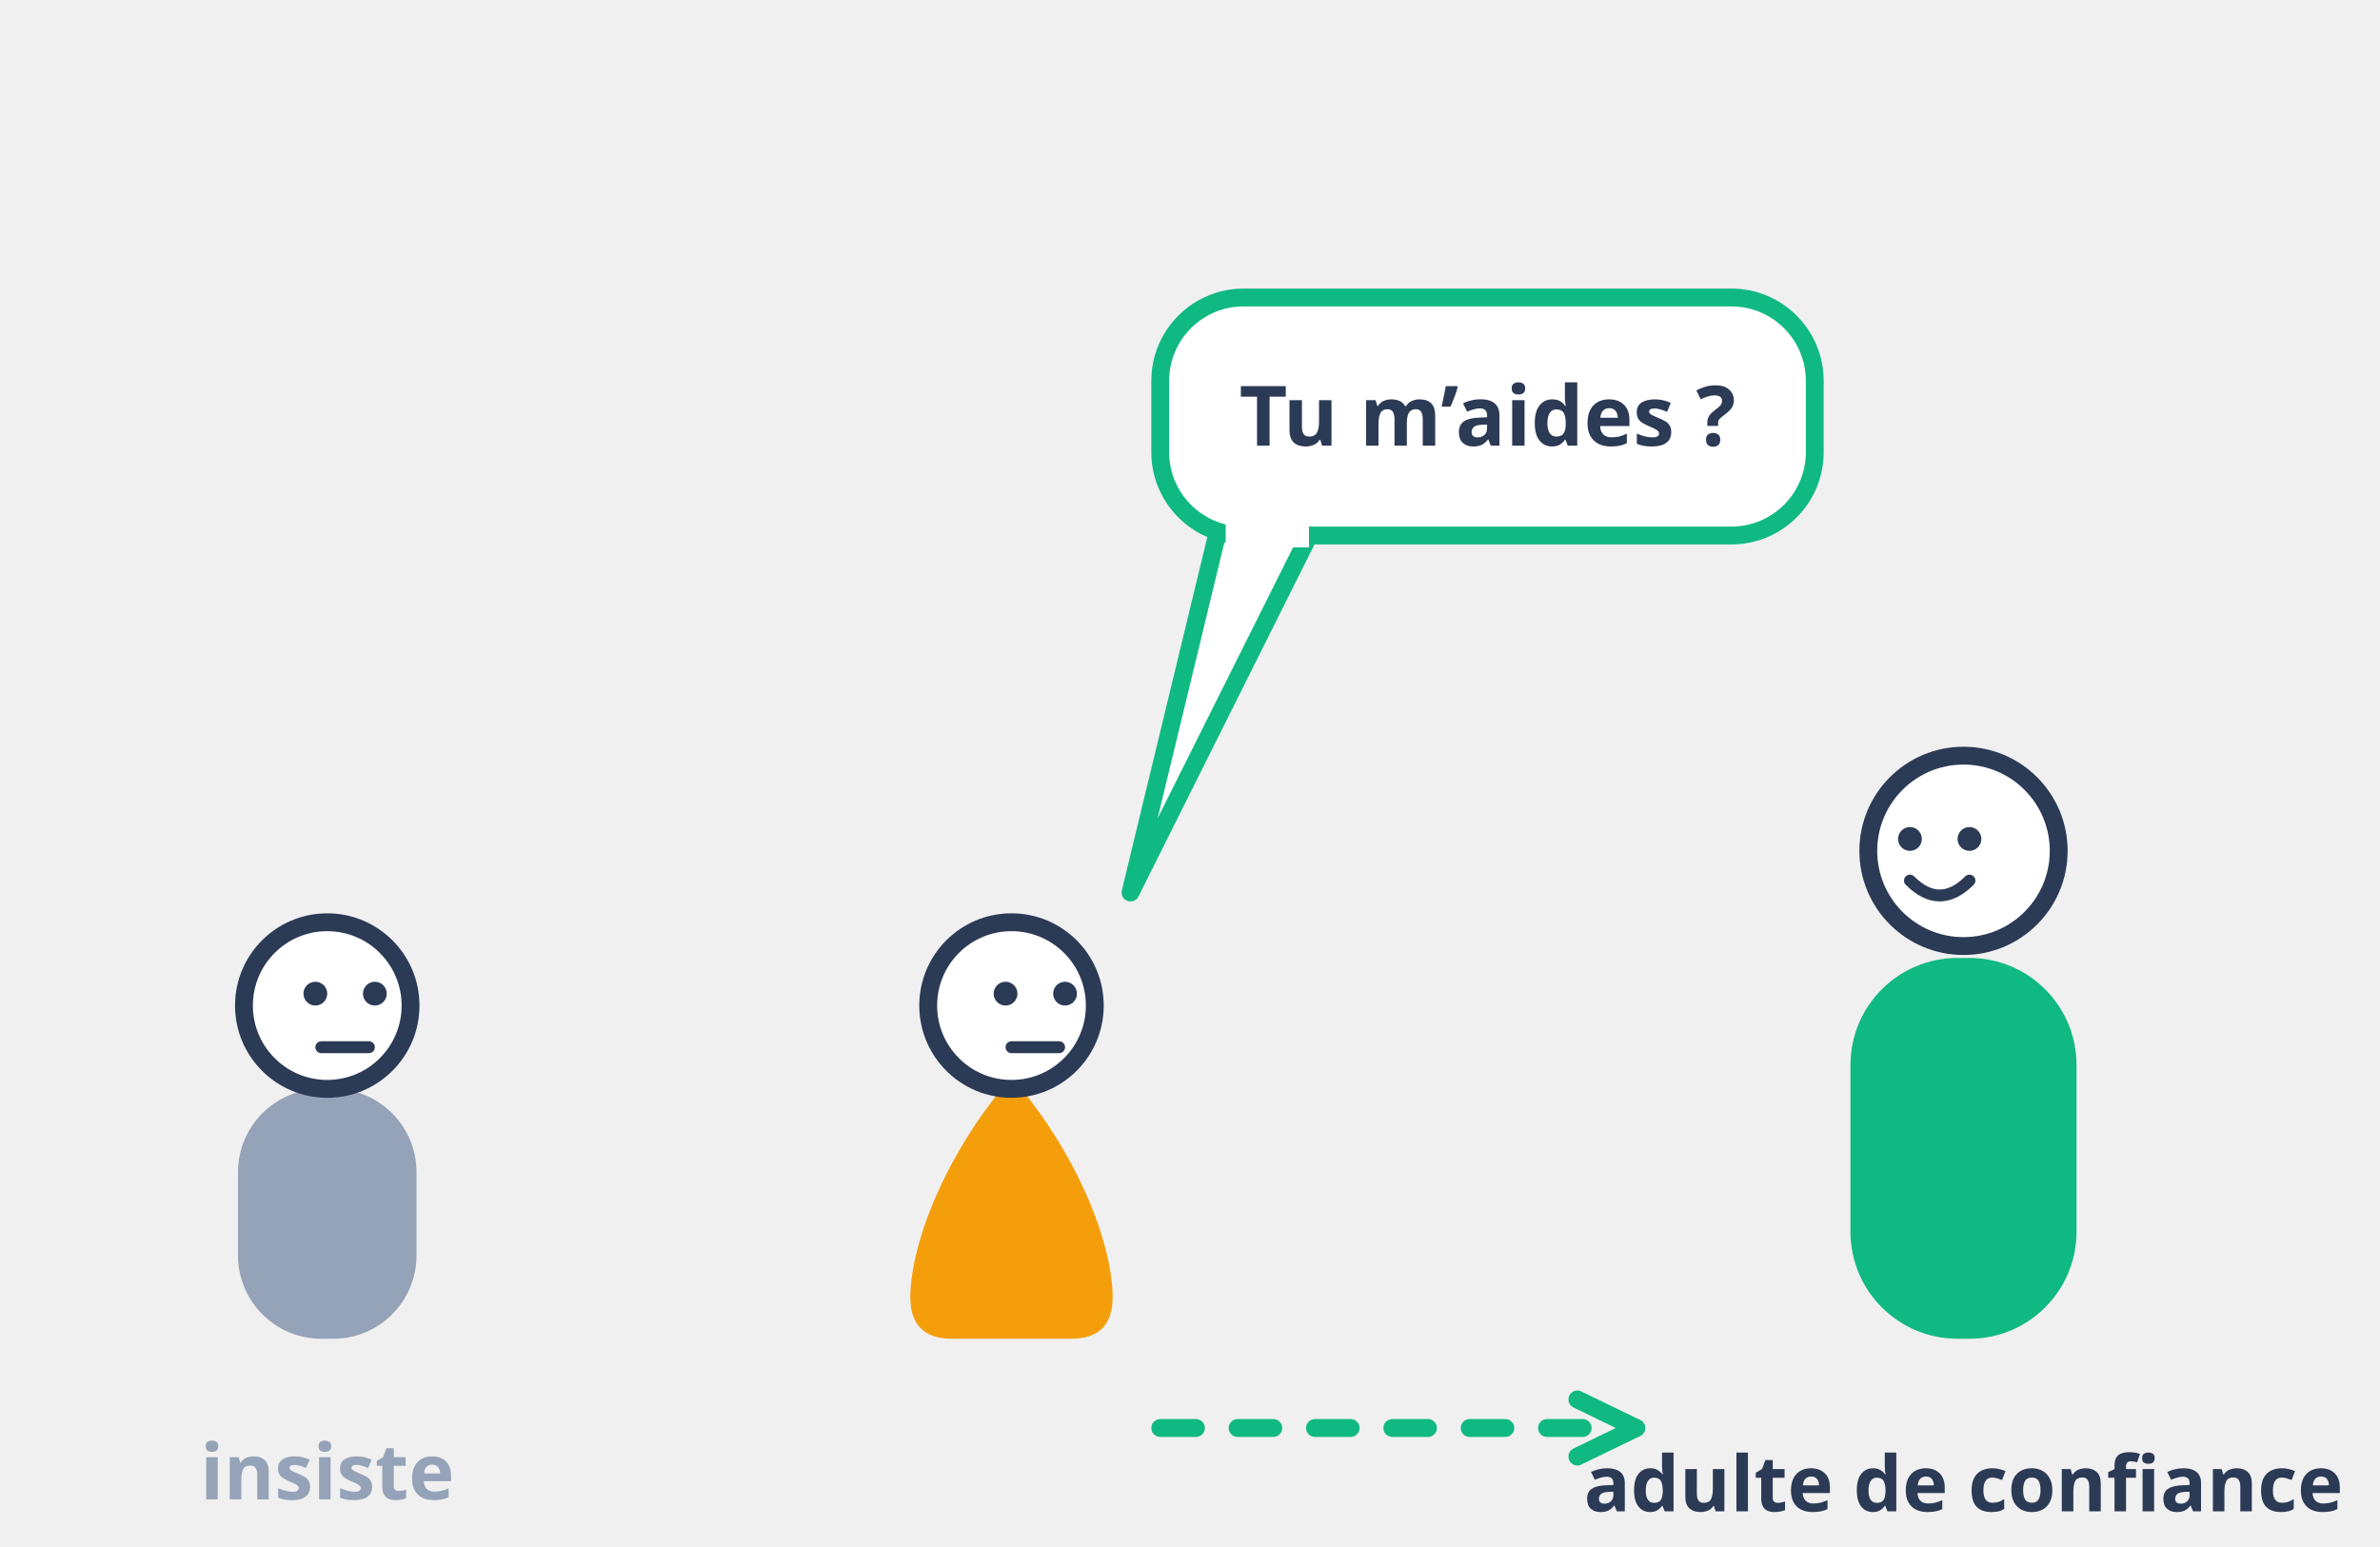
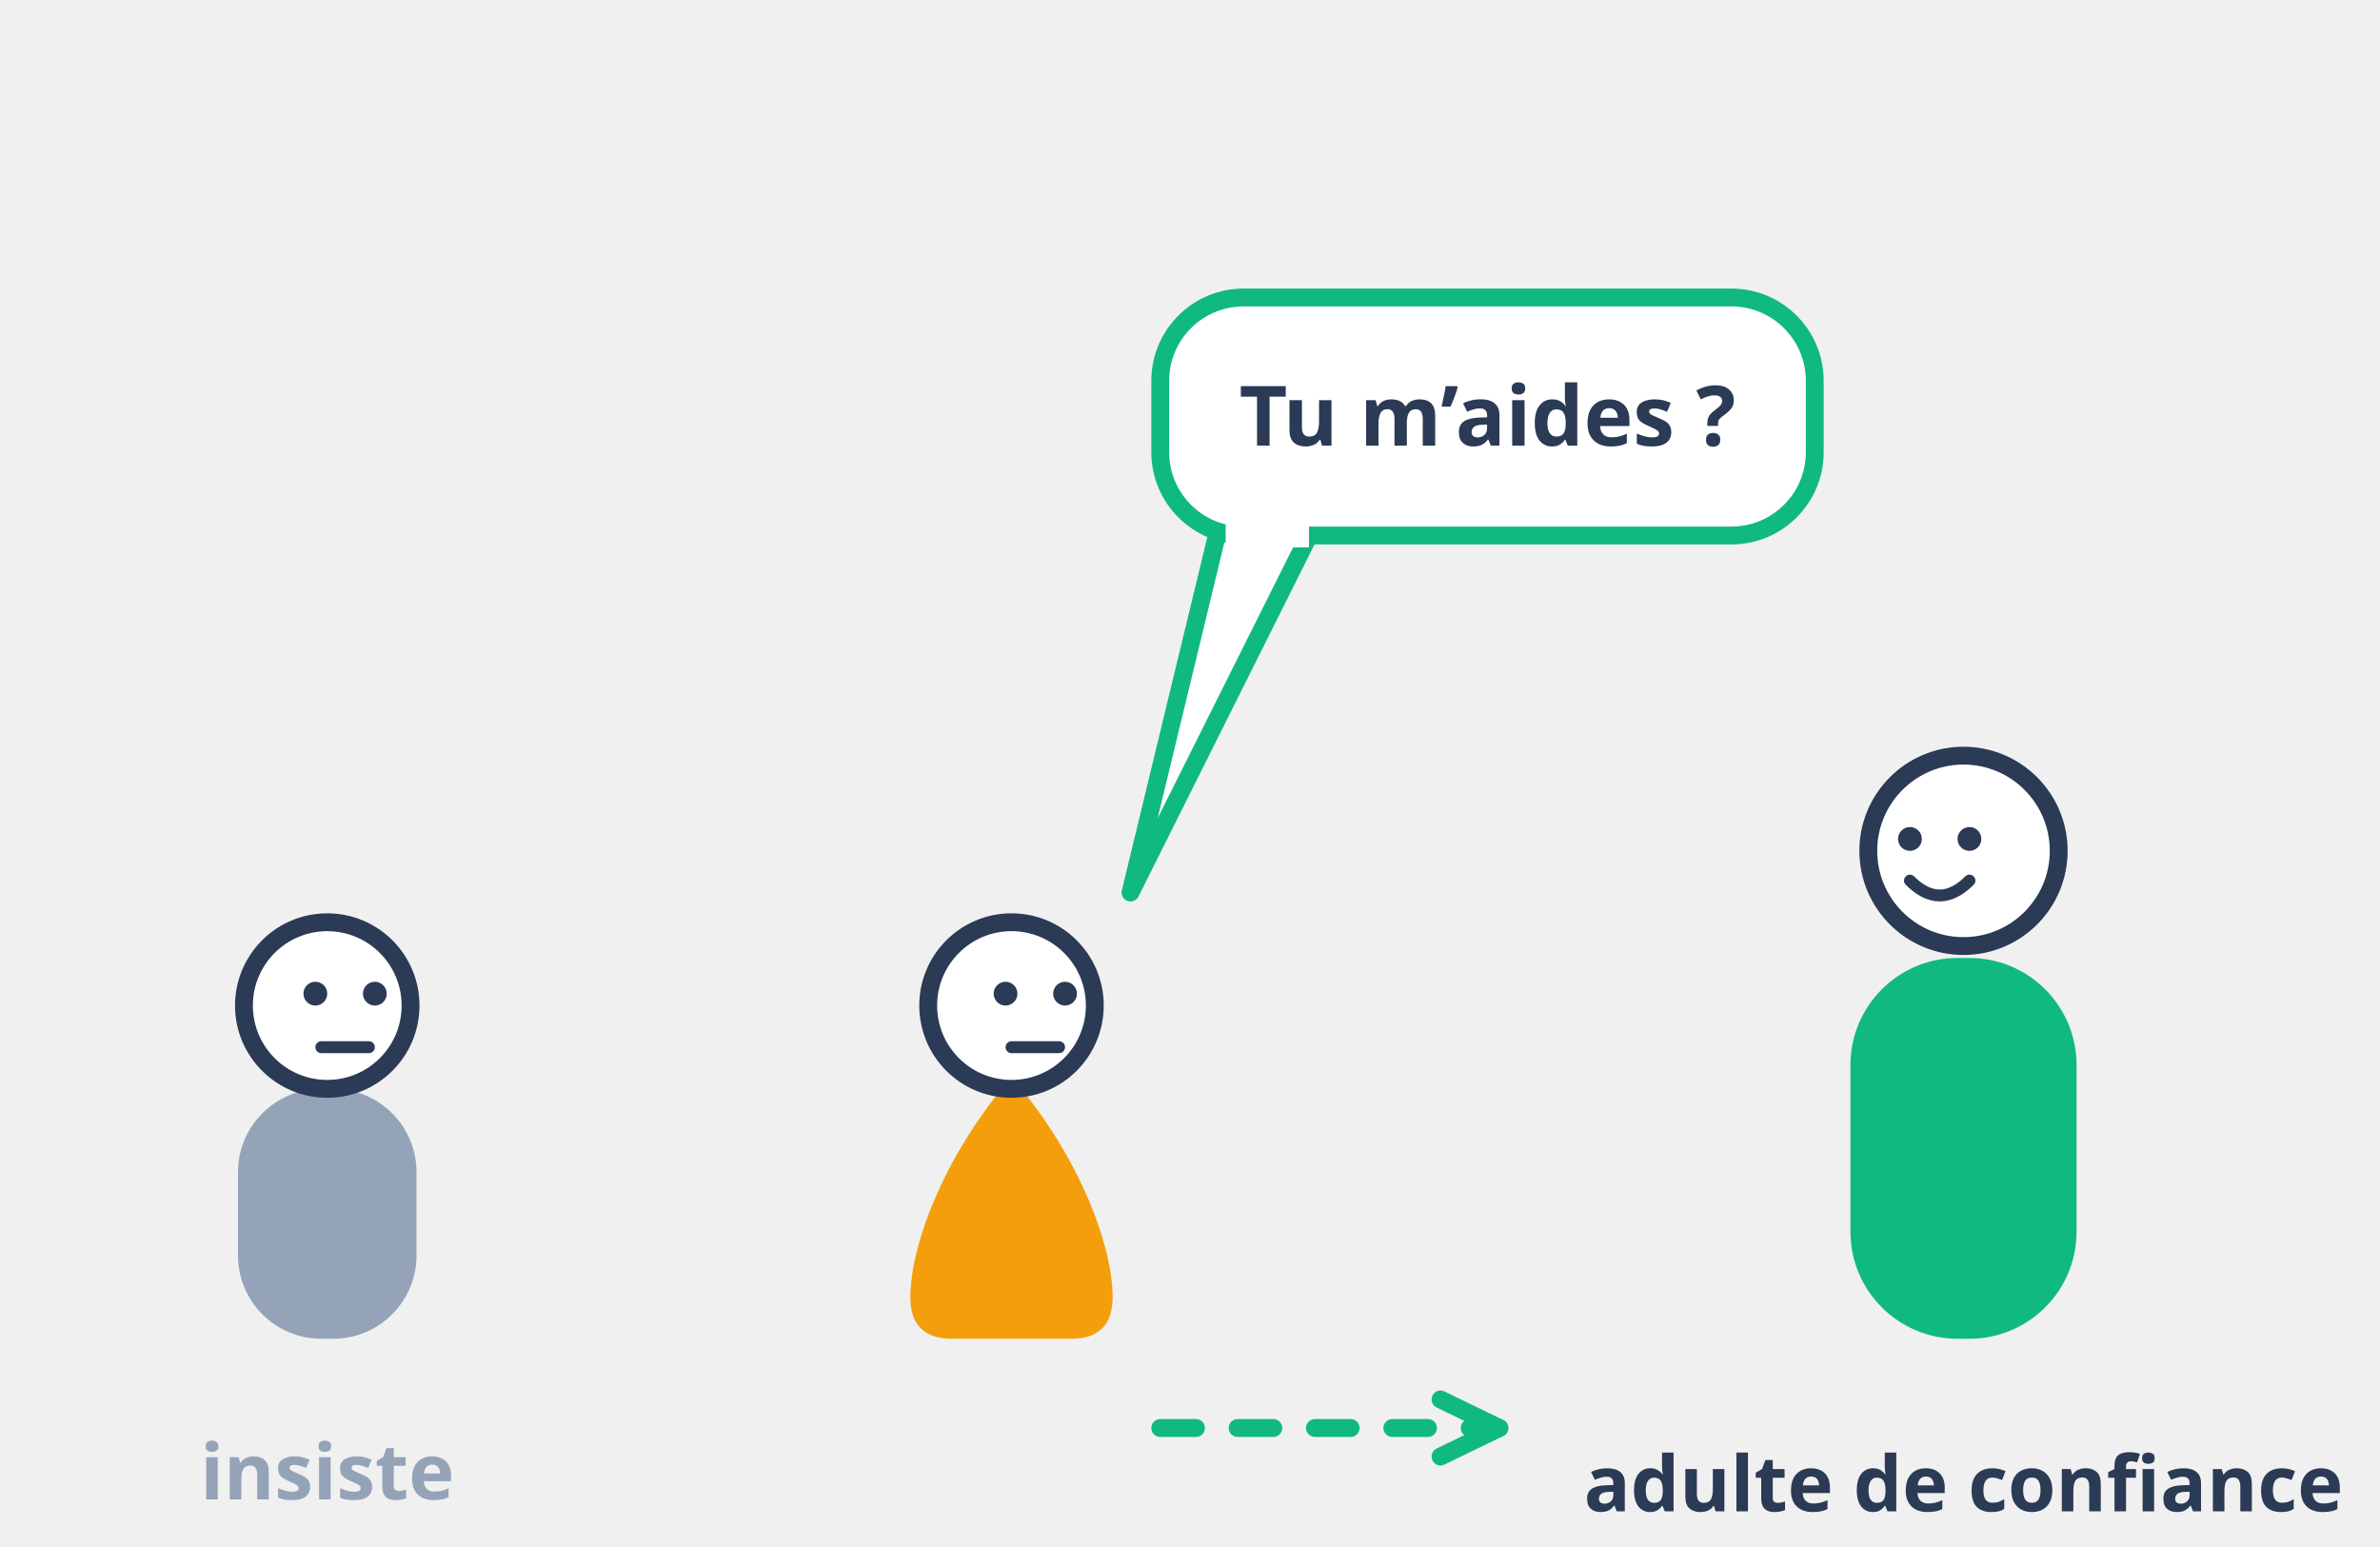
<svg xmlns="http://www.w3.org/2000/svg" viewBox="0 0 400 260" role="img">
  <style>.k{animation:k 4s ease-in-out infinite}@keyframes k{50%{transform:translateX(18px)}}@media (prefers-reduced-motion: reduce){*{animation:none!important}}</style>
  <g font-family="system-ui, sans-serif" font-weight="600" text-anchor="middle" stroke-linecap="round" stroke-linejoin="round">
    <g transform="translate(55 225)">
      <rect x="-15" y="-42" width="30" height="42" rx="14" fill="#94A3B8" />
      <circle cy="-56" r="14" fill="#FFFFFF" stroke="#2B3A55" stroke-width="3" />
      <circle cx="-2" cy="-58" r="2" fill="#2B3A55" />
      <circle cx="8" cy="-58" r="2" fill="#2B3A55" />
      <path d="M-1 -49 H7" stroke="#2B3A55" stroke-width="2" fill="none" />
    </g>
    <g class="k">
      <g transform="translate(170 225)">
        <path d="M0 -44C12 -30 17 -15 17 -7Q17 0 10 0H-10Q-17 0 -17 -7C-17 -15 -12 -30 0 -44Z" fill="#F59E0B" />
        <circle cy="-56" r="14" fill="#FFFFFF" stroke="#2B3A55" stroke-width="3" />
        <circle cx="-1" cy="-58" r="2" fill="#2B3A55" />
        <circle cx="9" cy="-58" r="2" fill="#2B3A55" />
        <path d="M0 -49 H8" stroke="#2B3A55" stroke-width="2" fill="none" />
      </g>
    </g>
    <g transform="translate(330 225)">
      <rect x="-19" y="-64" width="38" height="64" rx="18" fill="#10B981" />
      <circle cy="-82" r="16" fill="#FFFFFF" stroke="#2B3A55" stroke-width="3" />
      <circle cx="-9" cy="-84" r="2" fill="#2B3A55" />
      <circle cx="1" cy="-84" r="2" fill="#2B3A55" />
      <path d="M-9 -77 Q-4 -72 1 -77" stroke="#2B3A55" stroke-width="2" fill="none" />
    </g>
-     <path d="M195 240L275 240" stroke="#10B981" stroke-width="3" fill="none" stroke-dasharray="6 7" />
-     <path d="M265.1 244.8L275 240L265.1 235.2" stroke="#10B981" stroke-width="3" fill="none" />
+     <path d="M195 240L252 240" stroke="#10B981" stroke-width="3" fill="none" stroke-dasharray="6 7" />
+     <path d="M242.1 244.8L252 240L242.1 235.2" stroke="#10B981" stroke-width="3" fill="none" />
    <g>
      <path d="M205 88L190 150L221 88Z" fill="#FFFFFF" stroke="#10B981" stroke-width="3" />
      <rect x="195" y="50" width="110" height="40" rx="14" fill="#FFFFFF" stroke="#10B981" stroke-width="3" />
      <rect x="206" y="88" width="14" height="4" fill="#FFFFFF" />
      <text x="250" y="74.9" font-size="14" fill="#2B3A55">Tu m’aides ?</text>
    </g>
    <text x="330" y="254" font-size="13" fill="#2B3A55">adulte de confiance</text>
    <text x="55" y="252" font-size="13" fill="#94A3B8">insiste</text>
  </g>
</svg>
